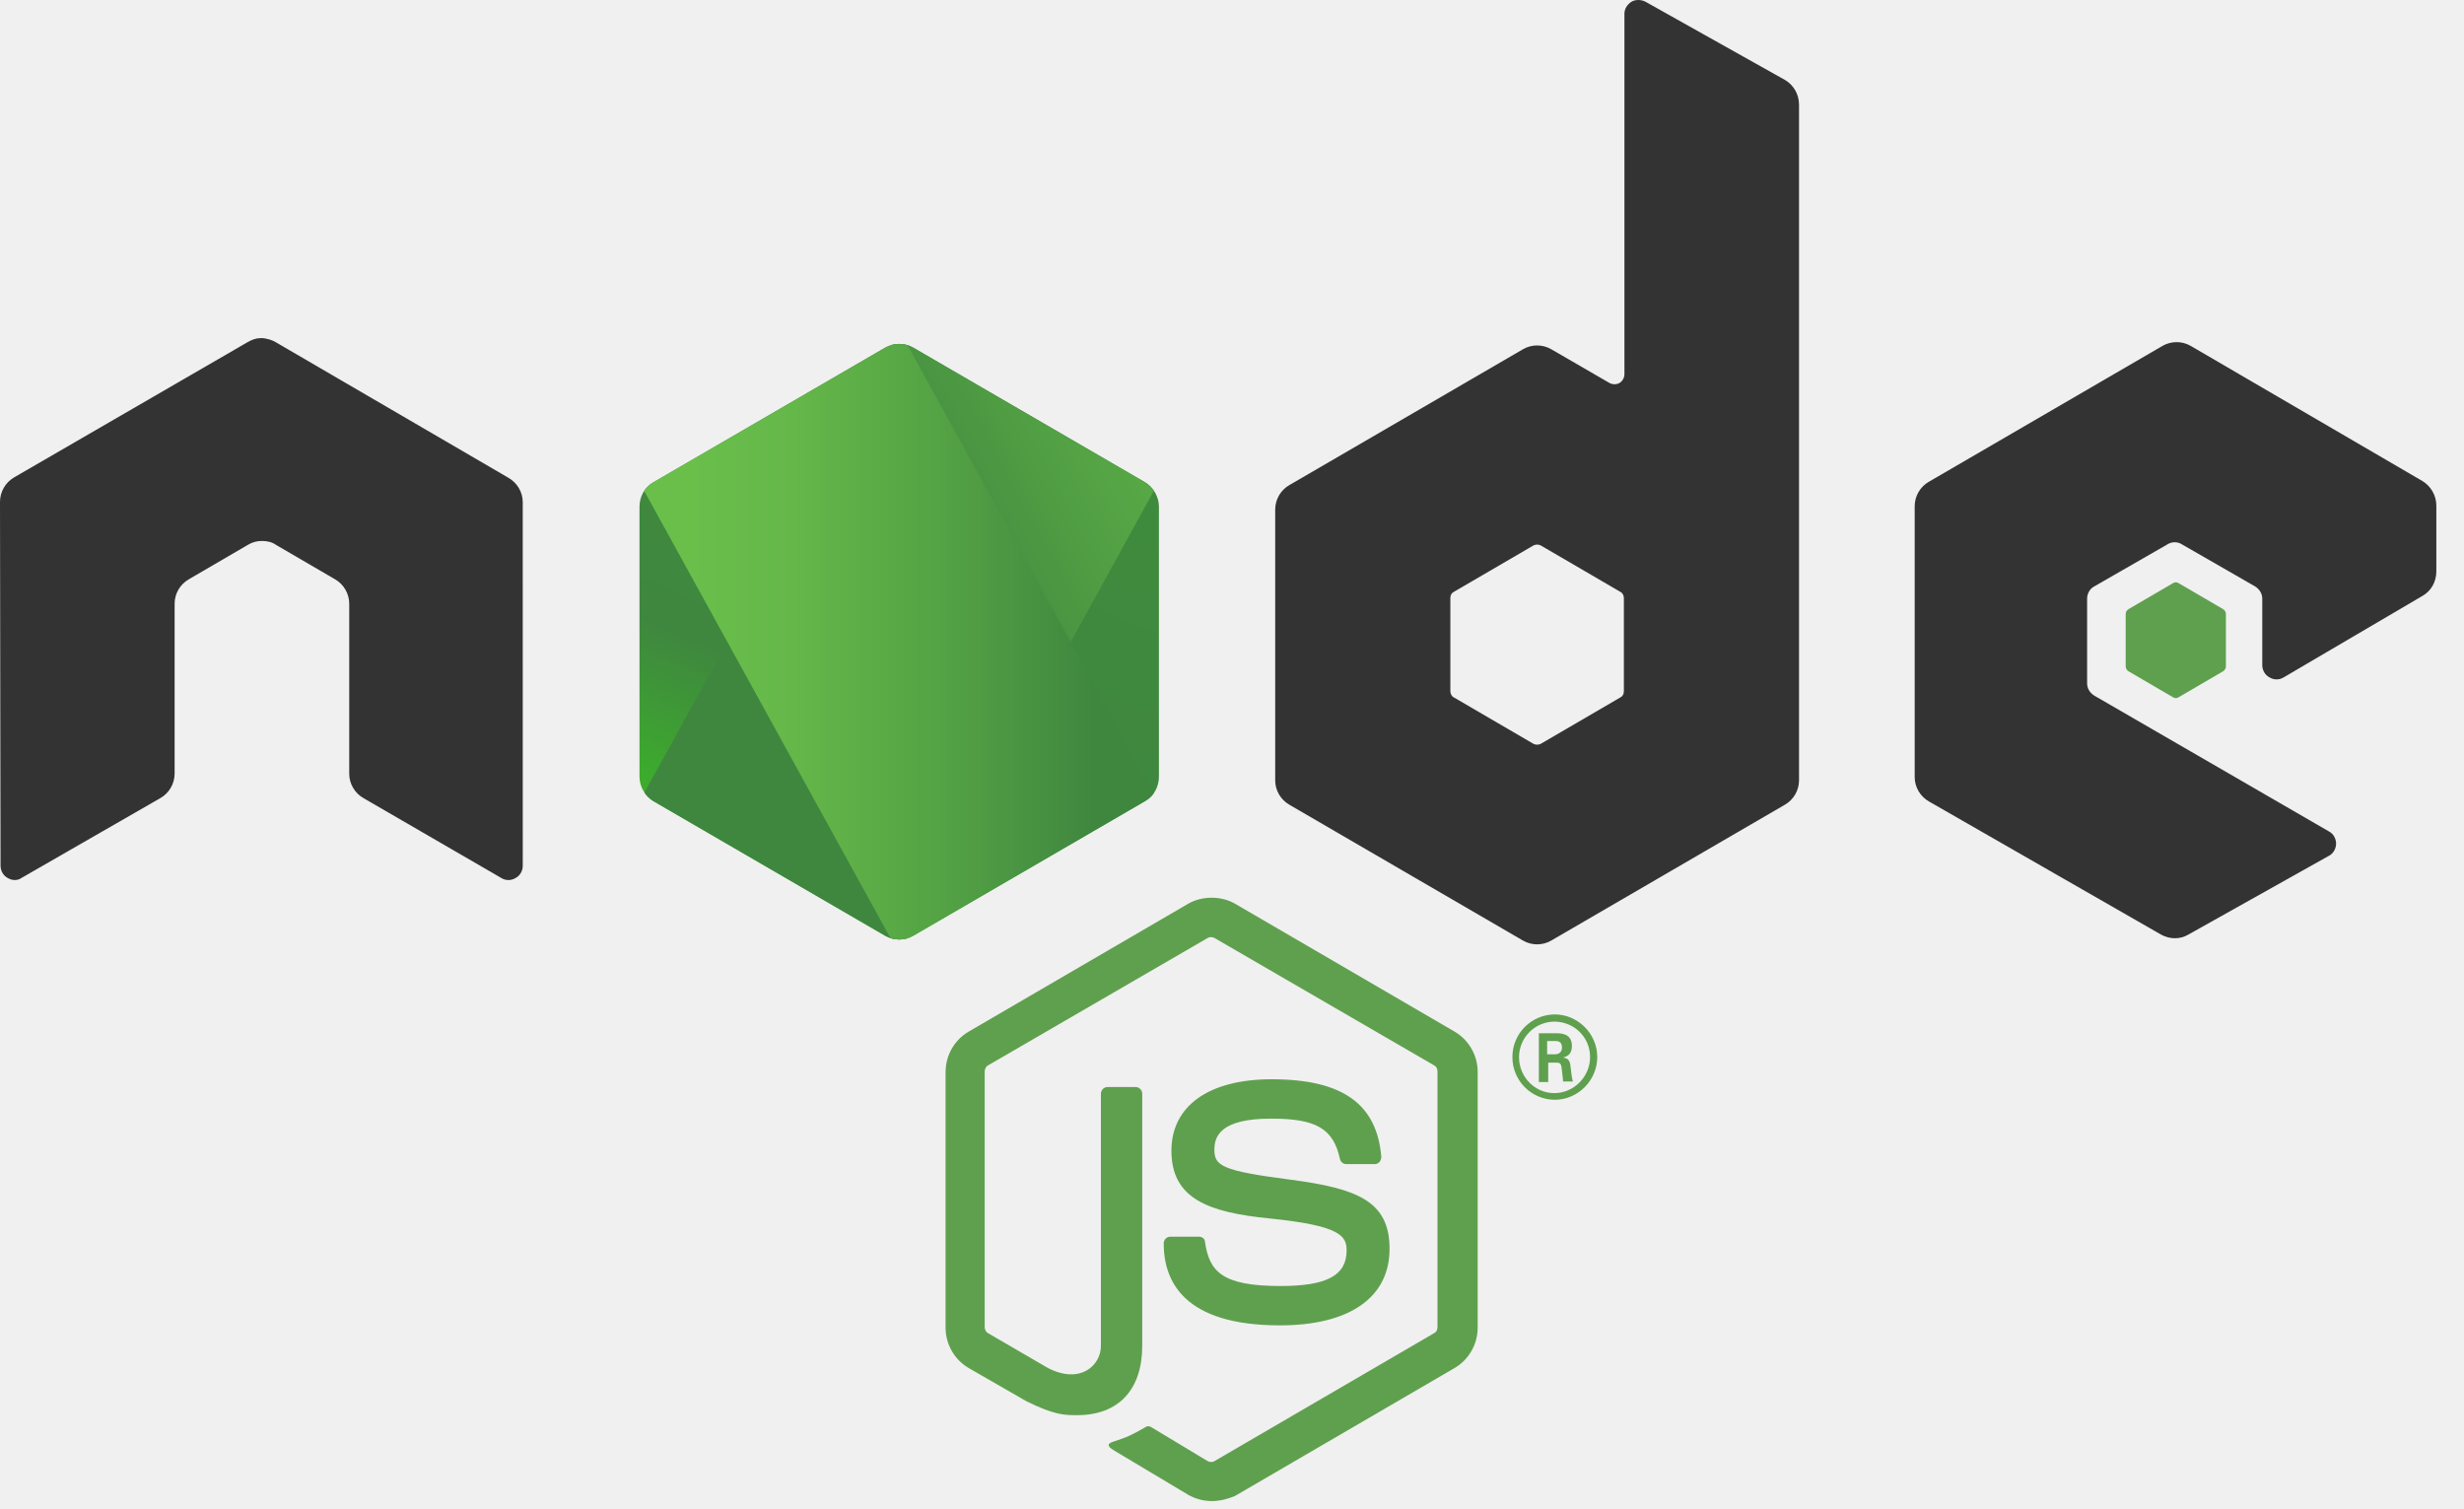
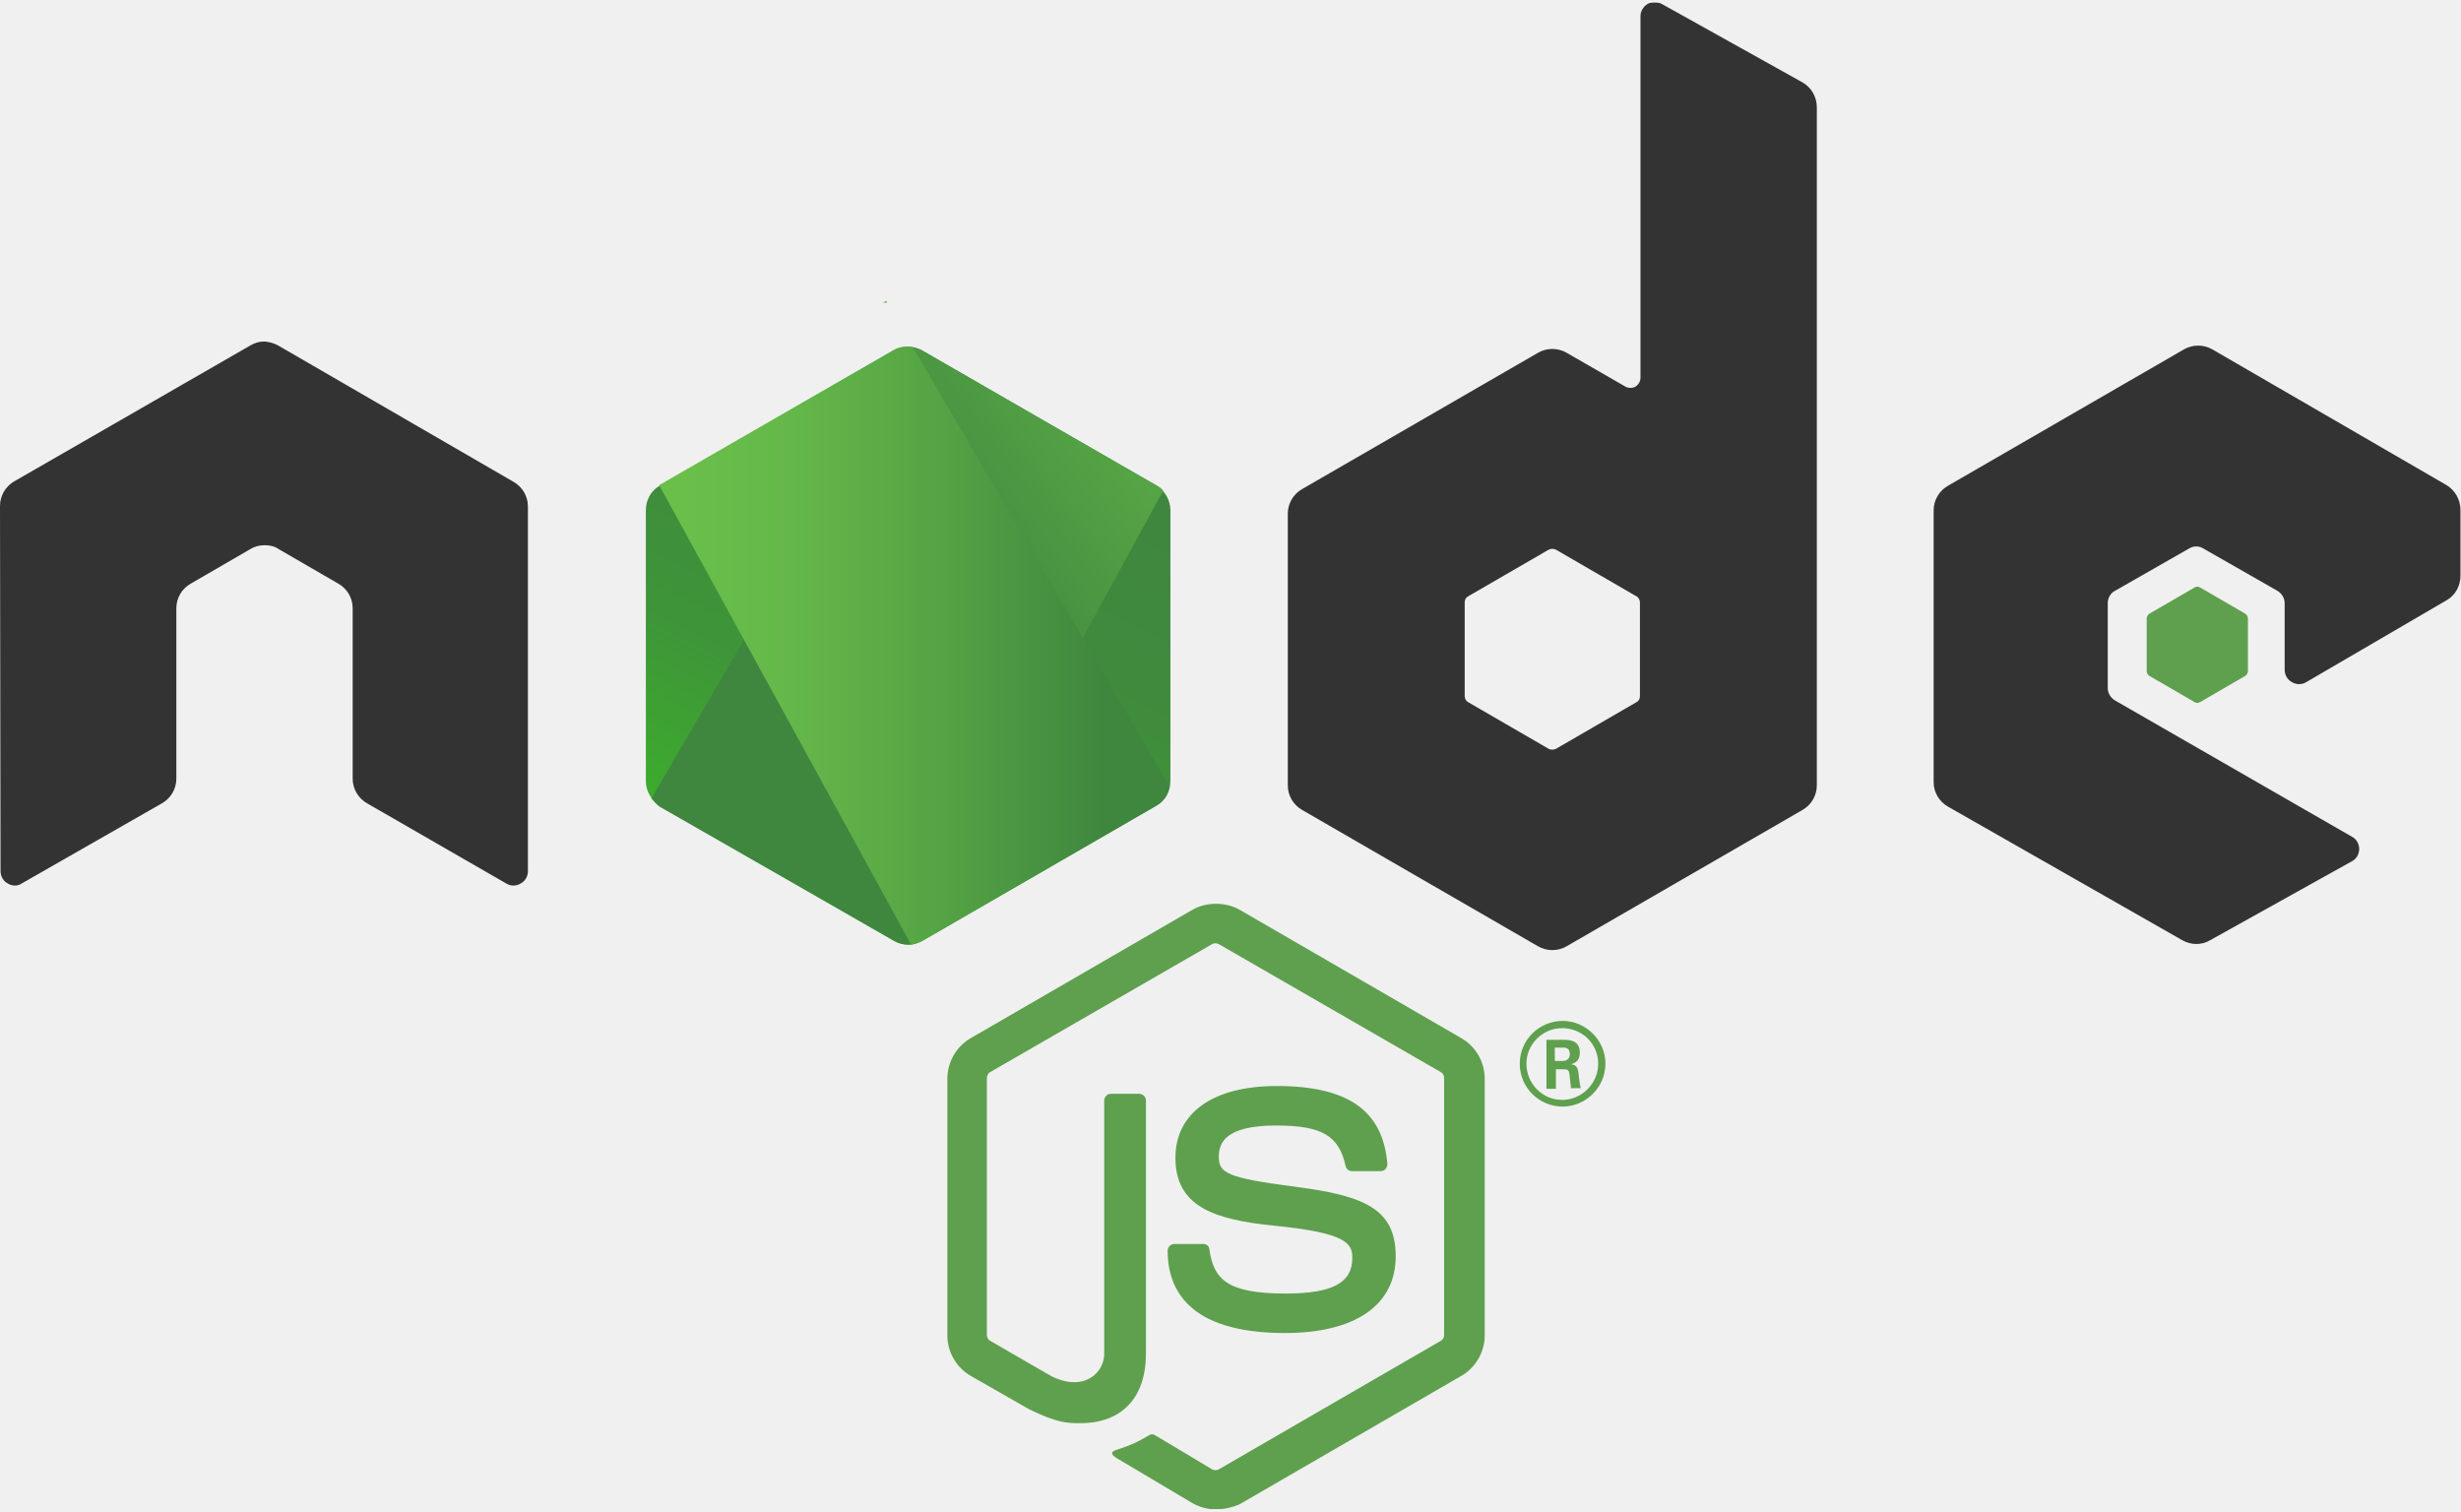
- <svg xmlns="http://www.w3.org/2000/svg" width="205.86" height="126" viewBox="0 0 205.86 126" fill="none">
-   <mask id="a" mask-type="luminance" maskUnits="userSpaceOnUse" x="0" y="0" width="267" height="80">
-     <path d="M267 0H0v79.378h267z" fill="#fff" />
-   </mask>
-   <g mask="url(#a)">
-     <path fill-rule="evenodd" clip-rule="evenodd" d="M43.674 41.954c0-.834-.46-1.62-1.197-2.038L23.01 28.572c-.322-.185-.69-.278-1.058-.324h-.184c-.368 0-.736.139-1.059.324l-19.512 11.3A2.38 2.38 0 0 0 0 41.953l.046 30.378c0 .416.23.833.598 1.018.368.232.829.232 1.15 0l11.598-6.668a2.36 2.36 0 0 0 1.197-2.037V50.428c0-.833.46-1.62 1.196-2.037l4.924-2.871a2.2 2.2 0 0 1 1.197-.325c.414 0 .828.093 1.15.325l4.925 2.87a2.36 2.36 0 0 1 1.196 2.038v14.217c0 .833.46 1.62 1.197 2.037L41.88 73.35c.368.232.828.232 1.197 0 .368-.185.598-.602.598-1.018zM137.465.139c-.369-.185-.829-.185-1.151 0-.368.231-.598.602-.598 1.019v30.1a.88.88 0 0 1-.415.74.88.88 0 0 1-.828 0l-4.878-2.825a2.36 2.36 0 0 0-2.347 0L107.735 40.52a2.36 2.36 0 0 0-1.196 2.037V65.2c0 .834.46 1.621 1.196 2.038l19.513 11.345a2.36 2.36 0 0 0 2.347 0l19.513-11.345a2.36 2.36 0 0 0 1.196-2.038V8.752c0-.88-.46-1.667-1.196-2.084zm-1.795 57.606c0 .232-.092.417-.276.51l-6.674 3.89a.68.68 0 0 1-.598 0l-6.673-3.89c-.184-.093-.276-.325-.276-.51v-7.78c0-.231.092-.416.276-.509l6.673-3.89a.68.68 0 0 1 .598 0l6.674 3.89c.184.093.276.324.276.51zm66.728-7.965c.737-.417 1.151-1.204 1.151-2.038v-5.51c0-.834-.46-1.62-1.151-2.037l-19.375-11.3a2.36 2.36 0 0 0-2.347 0l-19.512 11.346a2.36 2.36 0 0 0-1.197 2.037v22.645c0 .833.46 1.62 1.197 2.037l19.374 11.114c.737.416 1.611.416 2.301 0l11.736-6.576c.368-.185.598-.602.598-1.019s-.23-.833-.598-1.018L174.97 58.115c-.368-.231-.598-.602-.598-1.018v-7.085c0-.417.23-.834.598-1.02l6.121-3.518a1.12 1.12 0 0 1 1.196 0l6.121 3.519c.368.231.598.602.598 1.019v5.557c0 .416.23.833.599 1.018.368.232.828.232 1.196 0z" fill="#333" />
-     <path fill-rule="evenodd" clip-rule="evenodd" d="M181.551 48.716a.42.42 0 0 1 .461 0l3.727 2.176c.138.092.23.231.23.417v4.352a.5.5 0 0 1-.23.417l-3.727 2.177a.42.42 0 0 1-.461 0l-3.727-2.177a.49.49 0 0 1-.23-.417V51.31c0-.185.092-.325.23-.417z" fill="#5FA04E" />
-     <path d="M76.301 29.045a2.36 2.36 0 0 0-2.348 0L54.579 40.297c-.737.417-1.151 1.204-1.151 2.038v22.551c0 .834.46 1.621 1.15 2.038l19.375 11.253a2.36 2.36 0 0 0 2.348 0l19.374-11.253c.737-.417 1.15-1.204 1.15-2.038V42.335c0-.834-.46-1.62-1.15-2.038z" fill="url(#b)" />
-     <mask id="c" mask-type="luminance" maskUnits="userSpaceOnUse" x="53" y="28" width="44" height="51">
-       <path d="M76.301 29.045a2.36 2.36 0 0 0-2.348 0L54.579 40.297c-.737.417-1.151 1.204-1.151 2.038v22.551c0 .834.46 1.621 1.15 2.038l19.375 11.253a2.36 2.36 0 0 0 2.348 0l19.374-11.253c.737-.417 1.15-1.204 1.15-2.038V42.335c0-.834-.46-1.62-1.15-2.038z" fill="#fff" />
+ <svg xmlns="http://www.w3.org/2000/svg" width="267" height="164" viewBox="0 0 289 177" fill="none">
+   <g clip-path="url(#clip0_337_7900)">
+     <mask id="mask0_337_7900" maskUnits="userSpaceOnUse" x="0" y="0" width="289" height="177" style="mask-type: luminance;">
+       <path d="M289 0H0v177h289V0Z" fill="#fff" />
    </mask>
-     <g mask="url(#c)">
-       <path d="m75.127 27.581 21.506 12.995-21.505 39.125-21.547-13.018z" fill="url(#d)" />
-     </g>
-     <mask id="e" mask-type="luminance" maskUnits="userSpaceOnUse" x="53" y="28" width="44" height="51">
-       <path d="M76.301 29.045a2.36 2.36 0 0 0-2.348 0L54.579 40.297c-.737.417-1.151 1.204-1.151 2.038v22.551c0 .834.46 1.621 1.15 2.038l19.375 11.253a2.36 2.36 0 0 0 2.348 0l19.374-11.253c.737-.417 1.15-1.204 1.15-2.038V42.335c0-.834-.46-1.62-1.15-2.038z" fill="#fff" />
-     </mask>
-     <g mask="url(#e)">
-       <path d="M75.127 27.581 53.581 40.576l21.546 39.125 21.506-13.018z" fill="url(#f)" />
+     <g mask="url(#mask0_337_7900)">
+       <path d="M142.802 177c-.98 0-1.895-.261-2.744-.719l-8.688-5.161c-1.307-.719-.653-.98-.262-1.111 1.764-.588 2.091-.719 3.92-1.764.196-.131.457-.066.653.065l6.663 3.986c.262.13.588.13.784 0l26.065-15.093c.262-.131.392-.392.392-.719v-30.121c0-.326-.13-.588-.392-.718l-26.065-15.028c-.261-.131-.588-.131-.784 0l-26.064 15.028c-.262.13-.392.457-.392.718v30.121c0 .261.13.588.392.719l7.12 4.116c3.854 1.96 6.271-.327 6.271-2.614v-29.728c0-.392.327-.784.784-.784h3.332c.392 0 .784.326.784.784v29.728c0 5.162-2.809 8.168-7.709 8.168-1.502 0-2.678 0-6.01-1.634l-6.859-3.92a5.515 5.515 0 0 1-2.743-4.77v-30.12a5.514 5.514 0 0 1 2.743-4.77l26.065-15.093c1.633-.915 3.854-.915 5.487 0l26.065 15.093a5.513 5.513 0 0 1 2.744 4.77v30.12c0 1.96-1.045 3.79-2.744 4.77l-26.065 15.093c-.784.327-1.763.588-2.743.588Z" fill="#5FA04E" />
+       <path d="M150.902 156.288c-11.432 0-13.784-5.227-13.784-9.67 0-.392.327-.784.784-.784h3.397c.392 0 .719.261.719.653.522 3.463 2.025 5.162 8.949 5.162 5.488 0 7.839-1.241 7.839-4.182 0-1.698-.653-2.94-9.211-3.789-7.12-.719-11.562-2.287-11.562-7.971 0-5.293 4.442-8.429 11.889-8.429 8.362 0 12.477 2.875 13 9.147 0 .196-.066.392-.196.588-.131.131-.327.262-.523.262h-3.462a.767.767 0 0 1-.719-.588c-.784-3.594-2.809-4.77-8.165-4.77-6.01 0-6.729 2.091-6.729 3.659 0 1.895.849 2.483 8.95 3.528 8.035 1.045 11.824 2.548 11.824 8.167 0 5.75-4.769 9.017-13 9.017ZM188.529 124.664c0 2.745-2.286 5.031-5.03 5.031-2.743 0-5.03-2.221-5.03-5.031 0-2.874 2.352-5.031 5.03-5.031 2.679 0 5.03 2.222 5.03 5.031Zm-9.276 0c0 2.353 1.895 4.247 4.181 4.247 2.352 0 4.246-1.96 4.246-4.247 0-2.352-1.894-4.181-4.246-4.181-2.221 0-4.181 1.829-4.181 4.181Zm2.352-2.809h1.96c.653 0 1.959 0 1.959 1.503 0 1.045-.653 1.241-1.045 1.372.784.065.849.588.915 1.307.065.457.13 1.241.261 1.502h-1.176c0-.261-.196-1.698-.196-1.764-.065-.326-.196-.457-.588-.457h-.98v2.287h-1.11v-5.75Zm1.045 2.483h.849c.719 0 .85-.523.85-.784 0-.784-.523-.784-.85-.784h-.914v1.568h.065Z" fill="#5FA04E" />
+       <path fill-rule="evenodd" clip-rule="evenodd" d="M61.994 59.196a3.324 3.324 0 0 0-1.699-2.875L32.663 40.313c-.457-.26-.98-.392-1.503-.457H30.9c-.523 0-1.045.196-1.503.457L1.698 56.256A3.35 3.35 0 0 0 0 59.196l.065 42.862c0 .588.327 1.176.85 1.437.522.327 1.175.327 1.633 0l16.462-9.409a3.324 3.324 0 0 0 1.698-2.874v-20.06c0-1.175.653-2.286 1.699-2.874l6.99-4.051c.522-.327 1.11-.457 1.698-.457.588 0 1.176.13 1.633.457l6.99 4.051a3.324 3.324 0 0 1 1.698 2.875V91.21c0 1.177.654 2.287 1.699 2.875l16.331 9.409a1.593 1.593 0 0 0 1.699 0c.522-.261.849-.849.849-1.437V59.196ZM195.127.196c-.522-.261-1.176-.261-1.633 0-.522.327-.849.85-.849 1.437v42.47c0 .392-.196.784-.588 1.045a1.25 1.25 0 0 1-1.176 0l-6.924-3.985a3.367 3.367 0 0 0-3.332 0L152.927 57.17a3.325 3.325 0 0 0-1.698 2.874v31.95c0 1.177.653 2.287 1.698 2.875l27.698 16.008a3.367 3.367 0 0 0 3.332 0l27.698-16.008a3.324 3.324 0 0 0 1.698-2.874V12.349a3.35 3.35 0 0 0-1.698-2.94L195.127.196Zm-2.547 81.28c0 .327-.131.588-.392.719l-9.473 5.488a.968.968 0 0 1-.849 0l-9.472-5.488c-.261-.13-.392-.457-.392-.719V70.5c0-.326.131-.588.392-.718l9.472-5.489a.968.968 0 0 1 .849 0l9.473 5.489c.261.13.392.457.392.718v10.977ZM287.301 70.238c1.046-.588 1.634-1.699 1.634-2.875v-7.775a3.404 3.404 0 0 0-1.634-2.875l-27.502-15.942a3.365 3.365 0 0 0-3.331 0L228.77 56.779a3.325 3.325 0 0 0-1.699 2.874v31.95c0 1.177.654 2.287 1.699 2.875l27.502 15.681c1.045.589 2.286.589 3.266 0l16.658-9.277c.523-.262.849-.85.849-1.438s-.326-1.176-.849-1.437l-27.829-16.008c-.522-.327-.849-.85-.849-1.438v-9.996c0-.588.327-1.176.849-1.438l8.689-4.965a1.593 1.593 0 0 1 1.698 0l8.688 4.965c.523.327.85.85.85 1.438v7.84c0 .588.326 1.176.849 1.438a1.594 1.594 0 0 0 1.698 0l16.462-9.605Z" fill="#333" />
+       <path fill-rule="evenodd" clip-rule="evenodd" d="M257.709 68.735a.593.593 0 0 1 .653 0l5.291 3.071c.196.13.327.327.327.588v6.142a.686.686 0 0 1-.327.588l-5.291 3.07a.593.593 0 0 1-.653 0l-5.292-3.07a.685.685 0 0 1-.326-.588v-6.142c0-.261.13-.457.326-.588l5.292-3.07Z" fill="#5FA04E" />
+       <path d="M108.31 40.901a3.367 3.367 0 0 0-3.332 0L77.476 56.778c-1.045.589-1.633 1.7-1.633 2.875v31.82c0 1.176.653 2.287 1.633 2.875l27.502 15.877a3.367 3.367 0 0 0 3.332 0l27.502-15.877c1.045-.588 1.633-1.7 1.633-2.875v-31.82a3.406 3.406 0 0 0-1.633-2.874L108.31 40.9Z" fill="url(#paint0_linear_337_7900)" />
+       <path d="M135.877 56.779 108.244 40.9a4.543 4.543 0 0 0-.849-.326L76.5 93.5c.261.327.673.804 1 1l27.478 15.725c.784.457 1.698.588 2.548.326l29.069-53.184a2.044 2.044 0 0 0-.718-.588Z" fill="url(#paint1_linear_337_7900)" />
+       <path d="m104.063 35.086-.392.196h.523l-.131-.196Z" fill="url(#paint2_linear_337_7900)" />
+       <path d="M135.809 94.348c.784-.458 1.491-1.315 1.491-2.348l-30.104-51.49c-.784-.131-1.633-.066-2.352.391L77.408 56.713 107 110.682a4.54 4.54 0 0 0 1.241-.392l27.568-15.942Z" fill="url(#paint3_linear_337_7900)" />
    </g>
  </g>
-   <path d="M101.229 125.407a4 4 0 0 1-1.933-.51l-6.121-3.658c-.921-.51-.46-.695-.184-.787 1.242-.417 1.472-.51 2.761-1.25.138-.093.322-.047.46.046l4.694 2.825c.184.092.414.092.552 0l18.363-10.698c.183-.092.277-.277.277-.509V89.519c0-.232-.094-.417-.277-.51l-18.363-10.65c-.184-.093-.414-.093-.552 0l-18.362 10.65c-.184.093-.276.324-.276.51v21.347c0 .186.092.417.276.51l5.016 2.917c2.715 1.39 4.418-.232 4.418-1.852v-21.07c0-.278.23-.556.553-.556h2.347c.276 0 .552.232.552.556v21.07c0 3.658-1.979 5.788-5.431 5.788-1.058 0-1.886 0-4.234-1.157l-4.832-2.779a3.91 3.91 0 0 1-1.933-3.38v-21.35c0-1.39.737-2.685 1.933-3.38l18.363-10.696c1.15-.65 2.715-.65 3.865 0l18.363 10.696a3.91 3.91 0 0 1 1.932 3.38v21.349c0 1.39-.736 2.686-1.932 3.381l-18.363 10.697c-.552.232-1.242.417-1.932.417" fill="#5FA04E" />
-   <path d="M106.936 110.727c-8.055 0-9.712-3.705-9.712-6.854 0-.277.23-.555.552-.555h2.393c.277 0 .507.185.507.463.368 2.454 1.426 3.658 6.305 3.658 3.866 0 5.523-.88 5.523-2.963 0-1.204-.462-2.084-6.49-2.686-5.016-.51-8.146-1.621-8.146-5.65 0-3.75 3.13-5.974 8.376-5.974 5.892 0 8.791 2.038 9.159 6.484a.77.77 0 0 1-.137.416c-.094.093-.231.186-.371.186h-2.439a.54.54 0 0 1-.505-.417c-.553-2.547-1.98-3.38-5.753-3.38-4.234 0-4.74 1.48-4.74 2.593 0 1.342.598 1.76 6.305 2.5 5.66.74 8.33 1.806 8.33 5.788 0 4.076-3.36 6.391-9.157 6.391m26.51-22.413c0 1.945-1.612 3.566-3.546 3.566a3.557 3.557 0 0 1-3.543-3.566 3.554 3.554 0 0 1 3.543-3.565c1.888 0 3.546 1.574 3.546 3.565m-6.536 0c0 1.667 1.335 3.01 2.944 3.01 1.658 0 2.993-1.39 2.993-3.01 0-1.667-1.335-2.963-2.993-2.963a2.976 2.976 0 0 0-2.944 2.963m1.657-1.991h1.381c.46 0 1.381 0 1.381 1.065 0 .74-.462.88-.739.973.554.046.599.416.645.926.046.324.094.88.185 1.065h-.83c0-.186-.137-1.204-.137-1.25-.045-.232-.137-.325-.413-.325h-.691v1.62h-.782zm.736 1.76h.597c.508 0 .599-.37.599-.556 0-.556-.368-.556-.599-.556h-.642v1.112z" fill="#5FA04E" />
  <defs>
-     <linearGradient id="b" x1="83.758" y1="37.188" x2="68.328" y2="73.328" gradientUnits="userSpaceOnUse">
-       <stop stop-color="#3F8B3D" />
-       <stop offset=".64" stop-color="#3F873F" />
-       <stop offset=".93" stop-color="#3DA92E" />
+     <linearGradient id="paint0_linear_337_7900" x1="117.844" y1="52.726" x2="92.971" y2="103.459" gradientUnits="userSpaceOnUse">
+       <stop stop-color="#3F873F" />
+       <stop offset=".33" stop-color="#3F8B3D" />
+       <stop offset=".637" stop-color="#3E9638" />
+       <stop offset=".934" stop-color="#3DA92E" />
      <stop offset="1" stop-color="#3DAE2B" />
    </linearGradient>
-     <linearGradient id="d" x1="72.228" y1="55.428" x2="121.428" y2="29.028" gradientUnits="userSpaceOnUse">
-       <stop offset=".14" stop-color="#3F873F" />
-       <stop offset=".4" stop-color="#52A044" />
-       <stop offset=".71" stop-color="#64B749" />
-       <stop offset=".91" stop-color="#6ABF4B" />
+     <linearGradient id="paint1_linear_337_7900" x1="102.464" y1="79.278" x2="172.246" y2="27.73" gradientUnits="userSpaceOnUse">
+       <stop offset=".138" stop-color="#3F873F" />
+       <stop offset=".402" stop-color="#52A044" />
+       <stop offset=".713" stop-color="#64B749" />
+       <stop offset=".908" stop-color="#6ABF4B" />
    </linearGradient>
-     <linearGradient id="f" x1="53.678" y1="53.128" x2="97.428" y2="53.128" gradientUnits="userSpaceOnUse">
-       <stop offset=".09" stop-color="#6ABF4B" />
-       <stop offset=".29" stop-color="#64B749" />
-       <stop offset=".6" stop-color="#52A044" />
-       <stop offset=".86" stop-color="#3F873F" />
+     <linearGradient id="paint2_linear_337_7900" x1="74.834" y1="35.163" x2="138.473" y2="35.163" gradientUnits="userSpaceOnUse">
+       <stop offset=".092" stop-color="#6ABF4B" />
+       <stop offset=".287" stop-color="#64B749" />
+       <stop offset=".598" stop-color="#52A044" />
+       <stop offset=".862" stop-color="#3F873F" />
    </linearGradient>
+     <linearGradient id="paint3_linear_337_7900" x1="74.835" y1="75.553" x2="138.473" y2="75.553" gradientUnits="userSpaceOnUse">
+       <stop offset=".092" stop-color="#6ABF4B" />
+       <stop offset=".287" stop-color="#64B749" />
+       <stop offset=".598" stop-color="#52A044" />
+       <stop offset=".862" stop-color="#3F873F" />
+     </linearGradient>
+     <clipPath id="clip0_337_7900">
+       <path fill="#fff" d="M0 0h289v177H0z" />
+     </clipPath>
  </defs>
</svg>
